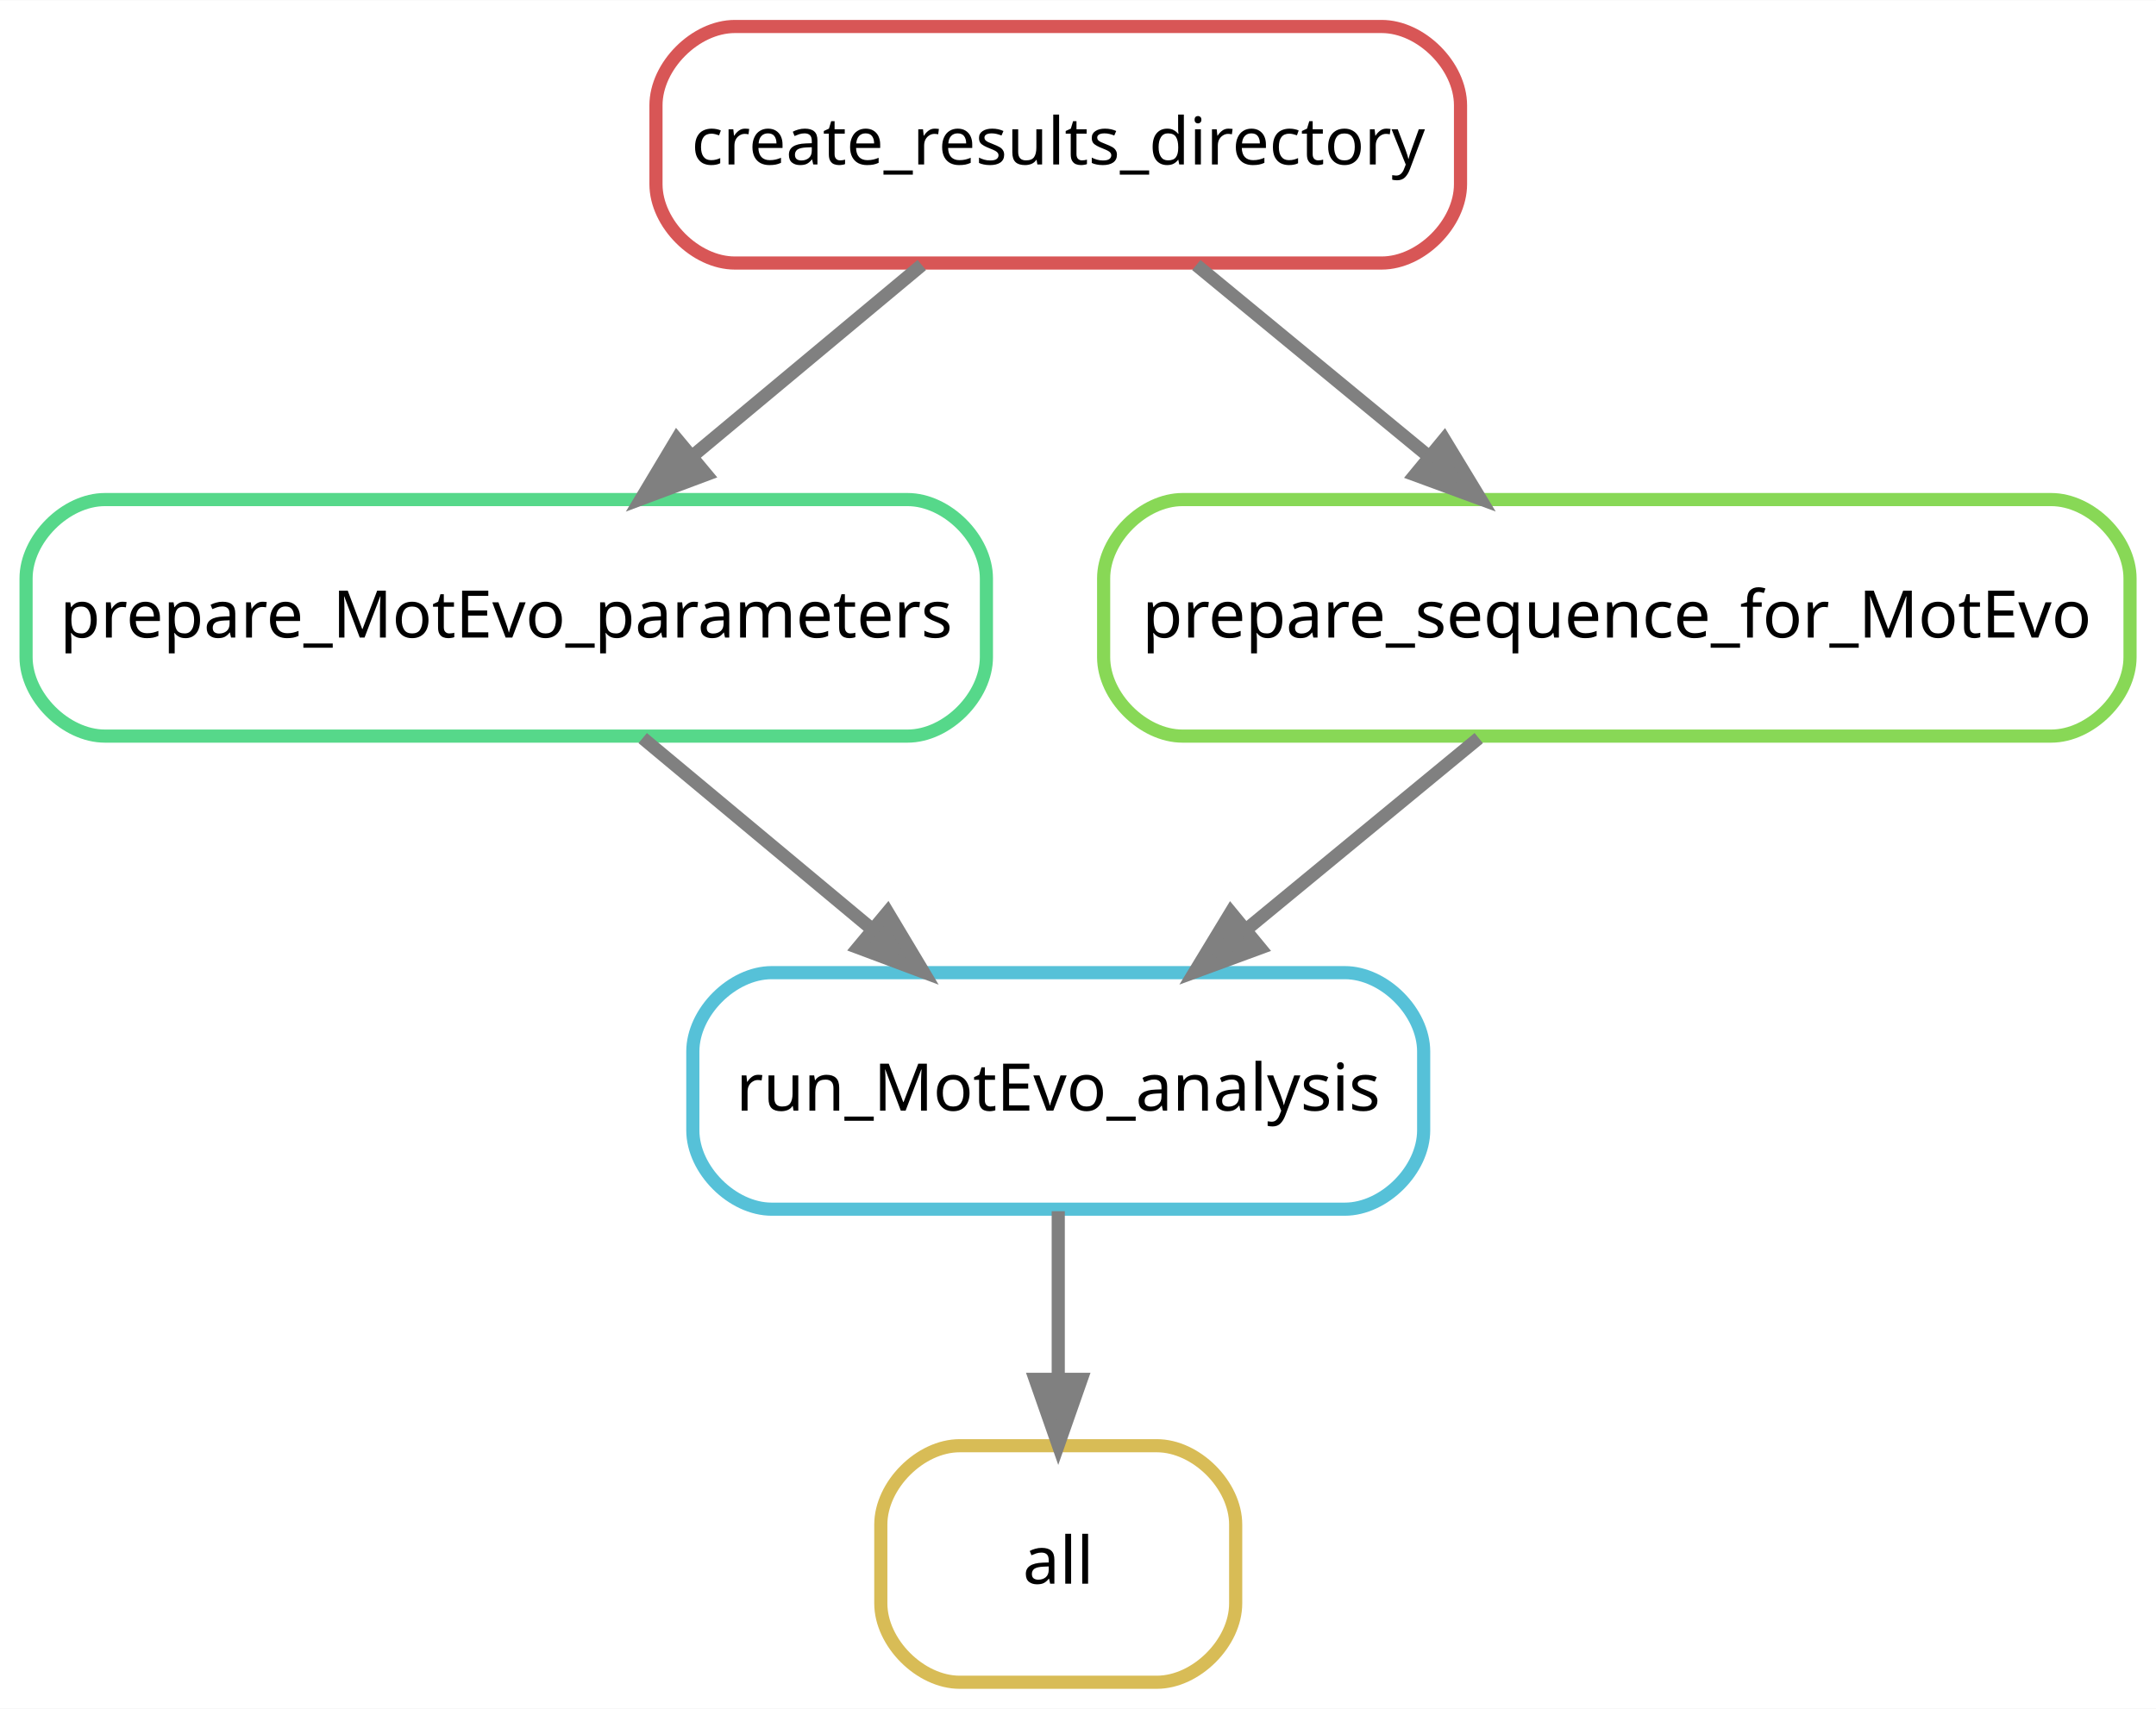
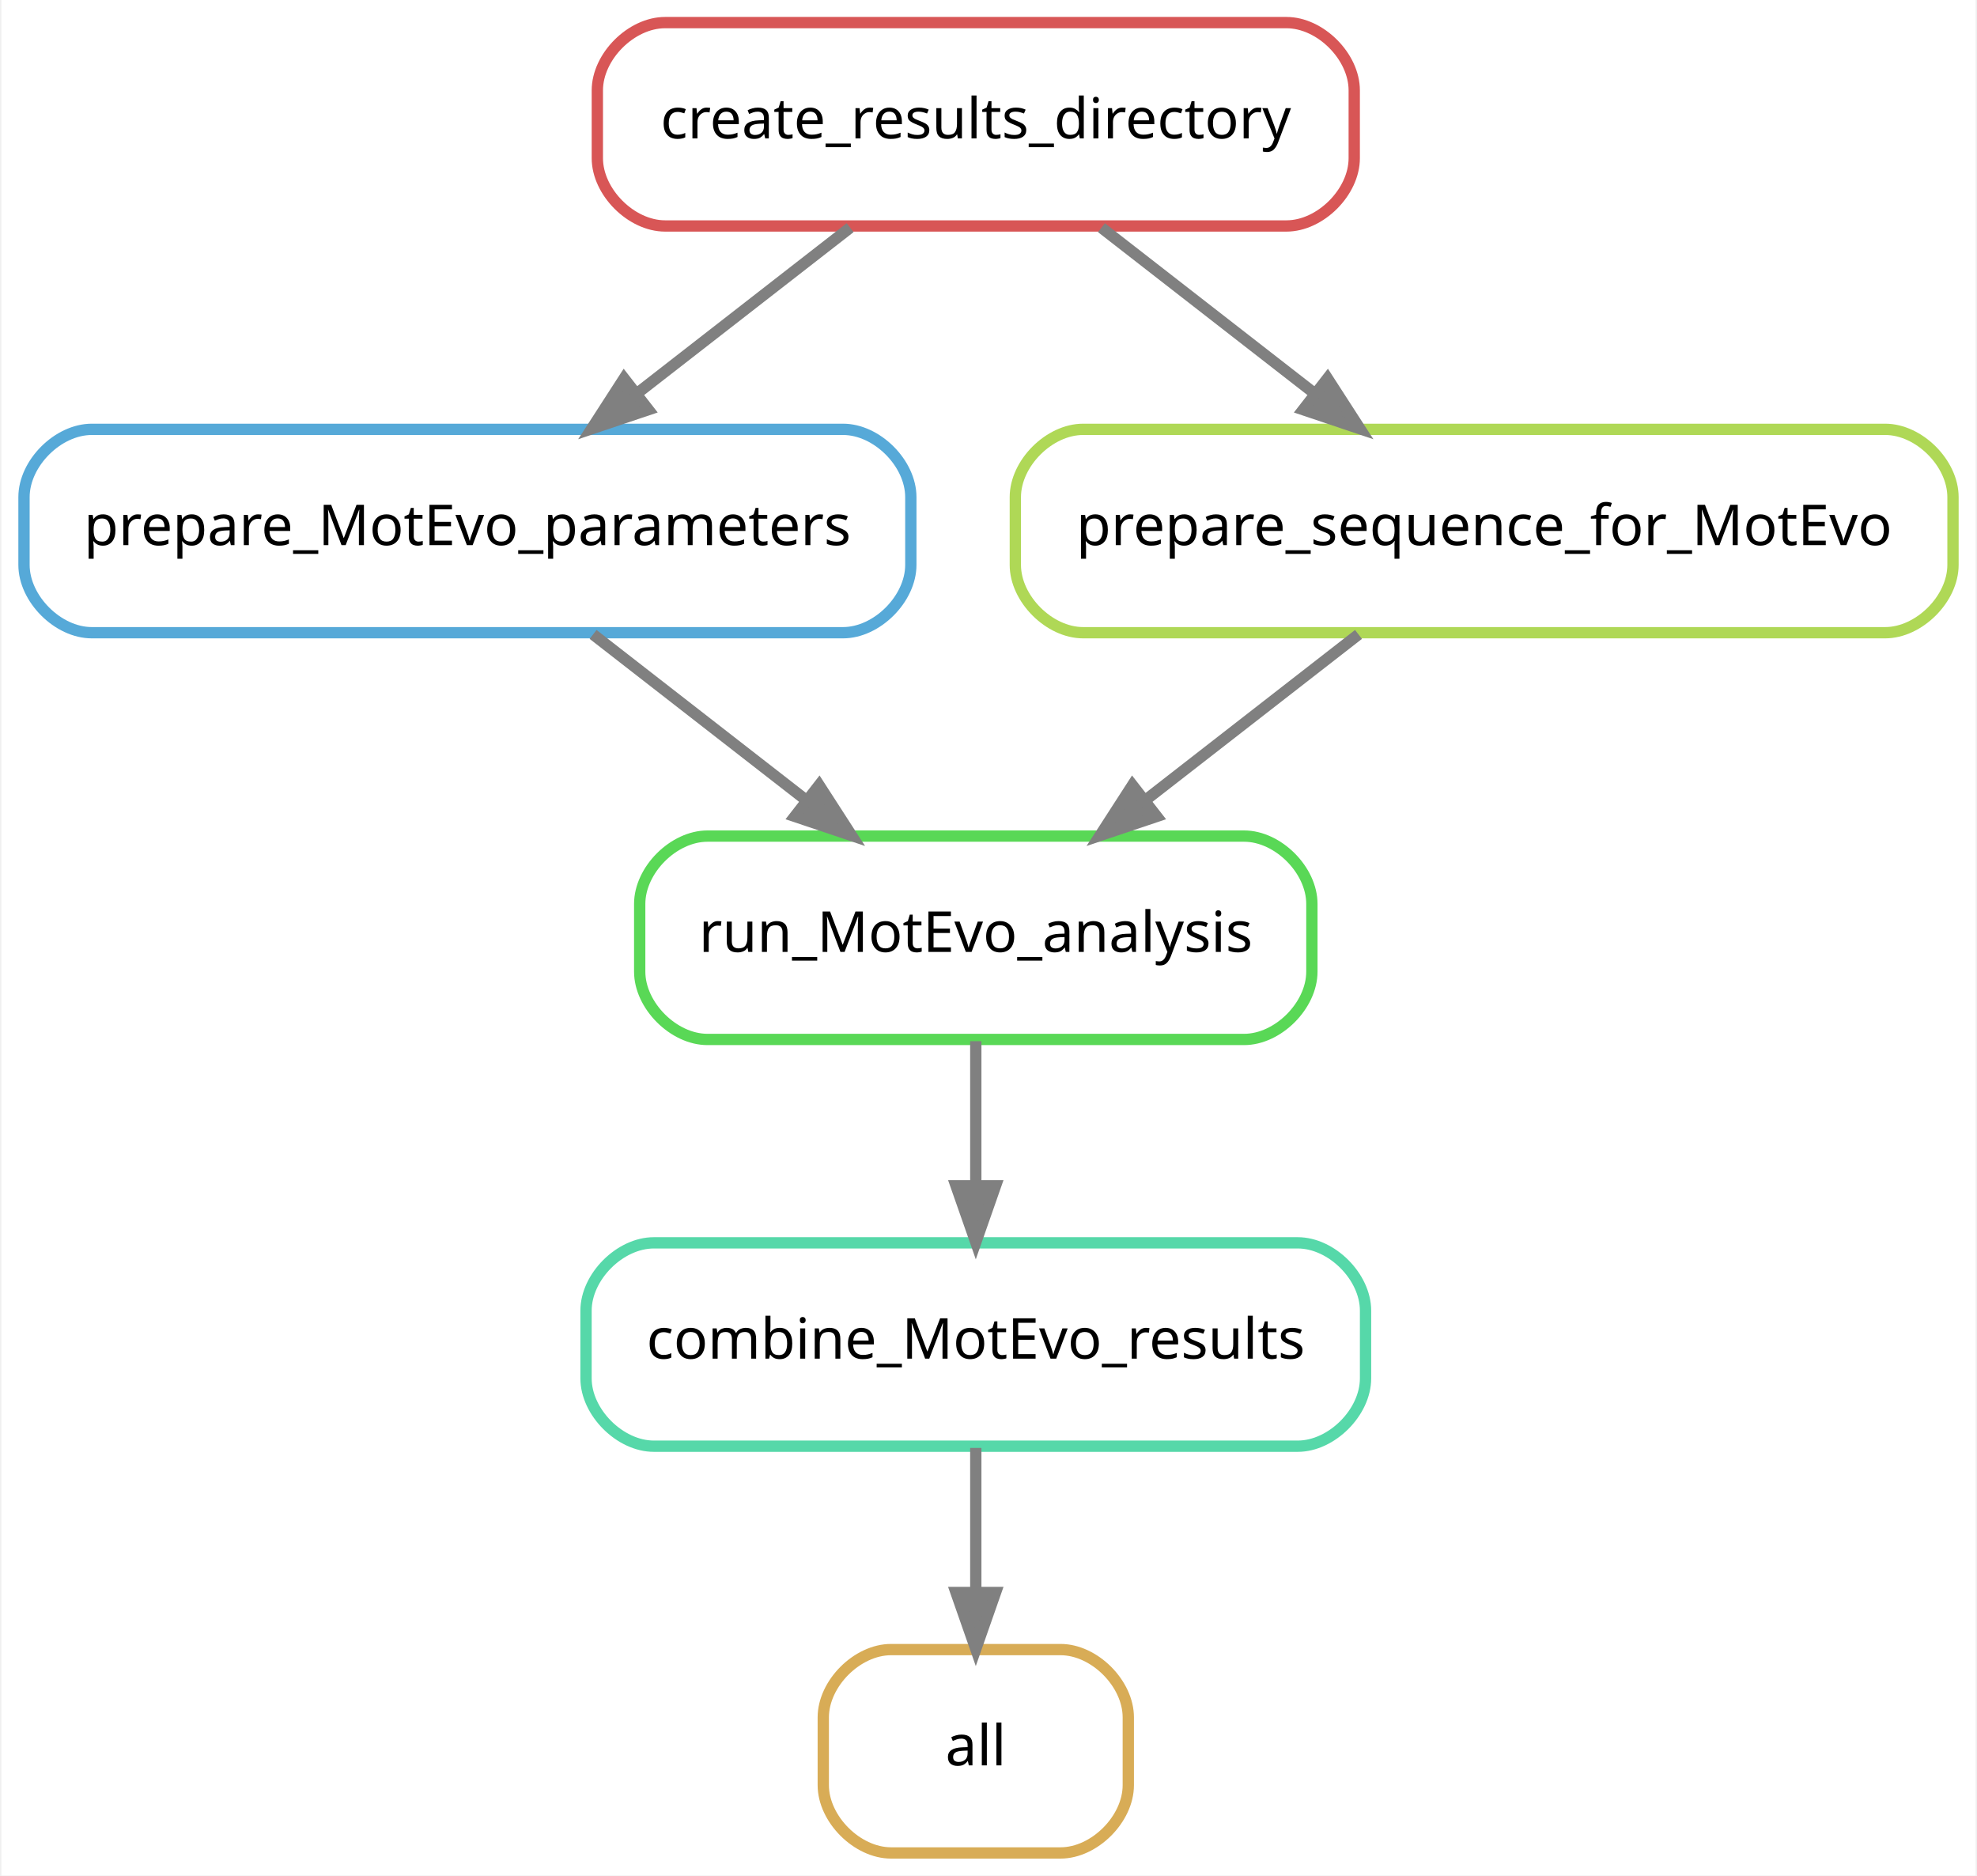
- <svg xmlns="http://www.w3.org/2000/svg" width="328pt" height="260pt" viewBox="0.00 0.00 328.08 260.00">
-   <g id="graph0" class="graph" transform="scale(1 1) rotate(0) translate(4 256)">
-     <polygon fill="white" stroke="none" points="-4,4 -4,-256 324.081,-256 324.081,4 -4,4" />
+ <svg xmlns="http://www.w3.org/2000/svg" width="350pt" height="332pt" viewBox="0.00 0.00 349.50 332.00">
+   <g id="graph0" class="graph" transform="scale(1 1) rotate(0) translate(4 328)">
+     <polygon fill="white" stroke="none" points="-4,4 -4,-328 345.5,-328 345.5,4 -4,4" />
    <g id="node1" class="node">
-       <path fill="none" stroke="#d8bc56" stroke-width="2" d="M172.034,-36C172.034,-36 142.034,-36 142.034,-36 136.034,-36 130.034,-30 130.034,-24 130.034,-24 130.034,-12 130.034,-12 130.034,-6 136.034,-0 142.034,-0 142.034,-0 172.034,-0 172.034,-0 178.034,-0 184.034,-6 184.034,-12 184.034,-12 184.034,-24 184.034,-24 184.034,-30 178.034,-36 172.034,-36" />
-       <text text-anchor="middle" x="157.034" y="-15" font-family="sans" font-size="10.00">all</text>
+       <path fill="none" stroke="#d8ac56" stroke-width="2" d="M183.5,-36C183.5,-36 153.5,-36 153.5,-36 147.5,-36 141.5,-30 141.5,-24 141.5,-24 141.5,-12 141.5,-12 141.5,-6 147.5,-0 153.5,-0 153.5,-0 183.5,-0 183.5,-0 189.5,-0 195.5,-6 195.5,-12 195.5,-12 195.5,-24 195.5,-24 195.5,-30 189.5,-36 183.5,-36" />
+       <text text-anchor="middle" x="168.5" y="-15.5" font-family="sans" font-size="10.00">all</text>
    </g>
    <g id="node2" class="node">
-       <path fill="none" stroke="#56c1d8" stroke-width="2" d="M200.64,-108C200.64,-108 113.428,-108 113.428,-108 107.428,-108 101.428,-102 101.428,-96 101.428,-96 101.428,-84 101.428,-84 101.428,-78 107.428,-72 113.428,-72 113.428,-72 200.64,-72 200.64,-72 206.64,-72 212.64,-78 212.64,-84 212.64,-84 212.64,-96 212.64,-96 212.64,-102 206.64,-108 200.64,-108" />
-       <text text-anchor="middle" x="157.034" y="-87" font-family="sans" font-size="10.00">run_MotEvo_analysis</text>
+       <path fill="none" stroke="#56d8a9" stroke-width="2" d="M225.5,-108C225.5,-108 111.5,-108 111.5,-108 105.5,-108 99.5,-102 99.5,-96 99.5,-96 99.5,-84 99.5,-84 99.5,-78 105.5,-72 111.5,-72 111.5,-72 225.5,-72 225.5,-72 231.5,-72 237.5,-78 237.5,-84 237.5,-84 237.5,-96 237.5,-96 237.5,-102 231.5,-108 225.5,-108" />
+       <text text-anchor="middle" x="168.5" y="-87.5" font-family="sans" font-size="10.00">combine_MotEvo_results</text>
    </g>
    <g id="edge1" class="edge">
-       <path fill="none" stroke="grey" stroke-width="2" d="M157.034,-71.697C157.034,-63.983 157.034,-54.712 157.034,-46.112" />
-       <polygon fill="grey" stroke="grey" stroke-width="2" points="160.534,-46.104 157.034,-36.104 153.534,-46.104 160.534,-46.104" />
+       <path fill="none" stroke="grey" stroke-width="2" d="M168.5,-71.697C168.5,-63.983 168.5,-54.712 168.5,-46.112" />
+       <polygon fill="grey" stroke="grey" stroke-width="2" points="172,-46.104 168.5,-36.104 165,-46.104 172,-46.104" />
    </g>
    <g id="node3" class="node">
-       <path fill="none" stroke="#56d88a" stroke-width="2" d="M134.103,-180C134.103,-180 11.966,-180 11.966,-180 5.966,-180 -0.034,-174 -0.034,-168 -0.034,-168 -0.034,-156 -0.034,-156 -0.034,-150 5.966,-144 11.966,-144 11.966,-144 134.103,-144 134.103,-144 140.103,-144 146.103,-150 146.103,-156 146.103,-156 146.103,-168 146.103,-168 146.103,-174 140.103,-180 134.103,-180" />
-       <text text-anchor="middle" x="73.034" y="-159" font-family="sans" font-size="10.00">prepare_MotEvo_parameters</text>
+       <path fill="none" stroke="#59d856" stroke-width="2" d="M216,-180C216,-180 121,-180 121,-180 115,-180 109,-174 109,-168 109,-168 109,-156 109,-156 109,-150 115,-144 121,-144 121,-144 216,-144 216,-144 222,-144 228,-150 228,-156 228,-156 228,-168 228,-168 228,-174 222,-180 216,-180" />
+       <text text-anchor="middle" x="168.5" y="-159.5" font-family="sans" font-size="10.00">run_MotEvo_analysis</text>
+     </g>
+     <g id="edge2" class="edge">
+       <path fill="none" stroke="grey" stroke-width="2" d="M168.5,-143.697C168.5,-135.983 168.5,-126.712 168.5,-118.112" />
+       <polygon fill="grey" stroke="grey" stroke-width="2" points="172,-118.104 168.5,-108.104 165,-118.104 172,-118.104" />
+     </g>
+     <g id="node4" class="node">
+       <path fill="none" stroke="#56a9d8" stroke-width="2" d="M145,-252C145,-252 12,-252 12,-252 6,-252 0,-246 0,-240 0,-240 0,-228 0,-228 0,-222 6,-216 12,-216 12,-216 145,-216 145,-216 151,-216 157,-222 157,-228 157,-228 157,-240 157,-240 157,-246 151,-252 145,-252" />
+       <text text-anchor="middle" x="78.5" y="-231.5" font-family="sans" font-size="10.00">prepare_MotEvo_parameters</text>
+     </g>
+     <g id="edge4" class="edge">
+       <path fill="none" stroke="grey" stroke-width="2" d="M100.747,-215.697C112.082,-206.881 126.03,-196.032 138.319,-186.474" />
+       <polygon fill="grey" stroke="grey" stroke-width="2" points="140.764,-189.007 146.509,-180.104 136.466,-183.481 140.764,-189.007" />
+     </g>
+     <g id="node5" class="node">
+       <path fill="none" stroke="#afd856" stroke-width="2" d="M329.5,-252C329.5,-252 187.5,-252 187.5,-252 181.5,-252 175.5,-246 175.5,-240 175.5,-240 175.5,-228 175.5,-228 175.5,-222 181.5,-216 187.5,-216 187.5,-216 329.5,-216 329.5,-216 335.5,-216 341.5,-222 341.5,-228 341.5,-228 341.5,-240 341.5,-240 341.5,-246 335.5,-252 329.5,-252" />
+       <text text-anchor="middle" x="258.5" y="-231.5" font-family="sans" font-size="10.00">prepare_sequence_for_MotEvo</text>
    </g>
    <g id="edge3" class="edge">
-       <path fill="none" stroke="grey" stroke-width="2" d="M93.798,-143.697C104.276,-134.965 117.146,-124.24 128.534,-114.75" />
-       <polygon fill="grey" stroke="grey" stroke-width="2" points="131.067,-117.195 136.509,-108.104 126.586,-111.817 131.067,-117.195" />
+       <path fill="none" stroke="grey" stroke-width="2" d="M236.253,-215.697C224.918,-206.881 210.97,-196.032 198.681,-186.474" />
+       <polygon fill="grey" stroke="grey" stroke-width="2" points="200.534,-183.481 190.491,-180.104 196.236,-189.007 200.534,-183.481" />
    </g>
-     <g id="node4" class="node">
-       <path fill="none" stroke="#88d856" stroke-width="2" d="M308.127,-180C308.127,-180 175.941,-180 175.941,-180 169.941,-180 163.941,-174 163.941,-168 163.941,-168 163.941,-156 163.941,-156 163.941,-150 169.941,-144 175.941,-144 175.941,-144 308.127,-144 308.127,-144 314.127,-144 320.127,-150 320.127,-156 320.127,-156 320.127,-168 320.127,-168 320.127,-174 314.127,-180 308.127,-180" />
-       <text text-anchor="middle" x="242.034" y="-159" font-family="sans" font-size="10.00">prepare_sequence_for_MotEvo</text>
-     </g>
-     <g id="edge2" class="edge">
-       <path fill="none" stroke="grey" stroke-width="2" d="M221.023,-143.697C210.318,-134.881 197.145,-124.032 185.539,-114.474" />
-       <polygon fill="grey" stroke="grey" stroke-width="2" points="187.748,-111.76 177.804,-108.104 183.298,-117.163 187.748,-111.76" />
-     </g>
-     <g id="node5" class="node">
-       <path fill="none" stroke="#d85656" stroke-width="2" d="M206.248,-252C206.248,-252 107.82,-252 107.82,-252 101.82,-252 95.82,-246 95.82,-240 95.82,-240 95.82,-228 95.82,-228 95.82,-222 101.82,-216 107.82,-216 107.82,-216 206.248,-216 206.248,-216 212.248,-216 218.248,-222 218.248,-228 218.248,-228 218.248,-240 218.248,-240 218.248,-246 212.248,-252 206.248,-252" />
-       <text text-anchor="middle" x="157.034" y="-231" font-family="sans" font-size="10.00">create_results_directory</text>
-     </g>
-     <g id="edge4" class="edge">
-       <path fill="none" stroke="grey" stroke-width="2" d="M136.27,-215.697C125.793,-206.965 112.923,-196.24 101.535,-186.75" />
-       <polygon fill="grey" stroke="grey" stroke-width="2" points="103.482,-183.817 93.559,-180.104 99.001,-189.195 103.482,-183.817" />
+     <g id="node6" class="node">
+       <path fill="none" stroke="#d85656" stroke-width="2" d="M223.5,-324C223.5,-324 113.5,-324 113.5,-324 107.5,-324 101.5,-318 101.5,-312 101.5,-312 101.5,-300 101.5,-300 101.5,-294 107.5,-288 113.5,-288 113.5,-288 223.5,-288 223.5,-288 229.5,-288 235.5,-294 235.5,-300 235.5,-300 235.5,-312 235.5,-312 235.5,-318 229.5,-324 223.5,-324" />
+       <text text-anchor="middle" x="168.5" y="-303.5" font-family="sans" font-size="10.00">create_results_directory</text>
    </g>
    <g id="edge5" class="edge">
-       <path fill="none" stroke="grey" stroke-width="2" d="M178.045,-215.697C188.75,-206.881 201.924,-196.032 213.53,-186.474" />
-       <polygon fill="grey" stroke="grey" stroke-width="2" points="215.77,-189.163 221.265,-180.104 211.32,-183.76 215.77,-189.163" />
+       <path fill="none" stroke="grey" stroke-width="2" d="M146.253,-287.697C134.918,-278.881 120.97,-268.032 108.681,-258.474" />
+       <polygon fill="grey" stroke="grey" stroke-width="2" points="110.534,-255.481 100.491,-252.104 106.236,-261.007 110.534,-255.481" />
+     </g>
+     <g id="edge6" class="edge">
+       <path fill="none" stroke="grey" stroke-width="2" d="M190.747,-287.697C202.082,-278.881 216.03,-268.032 228.319,-258.474" />
+       <polygon fill="grey" stroke="grey" stroke-width="2" points="230.764,-261.007 236.509,-252.104 226.466,-255.481 230.764,-261.007" />
    </g>
  </g>
</svg>
